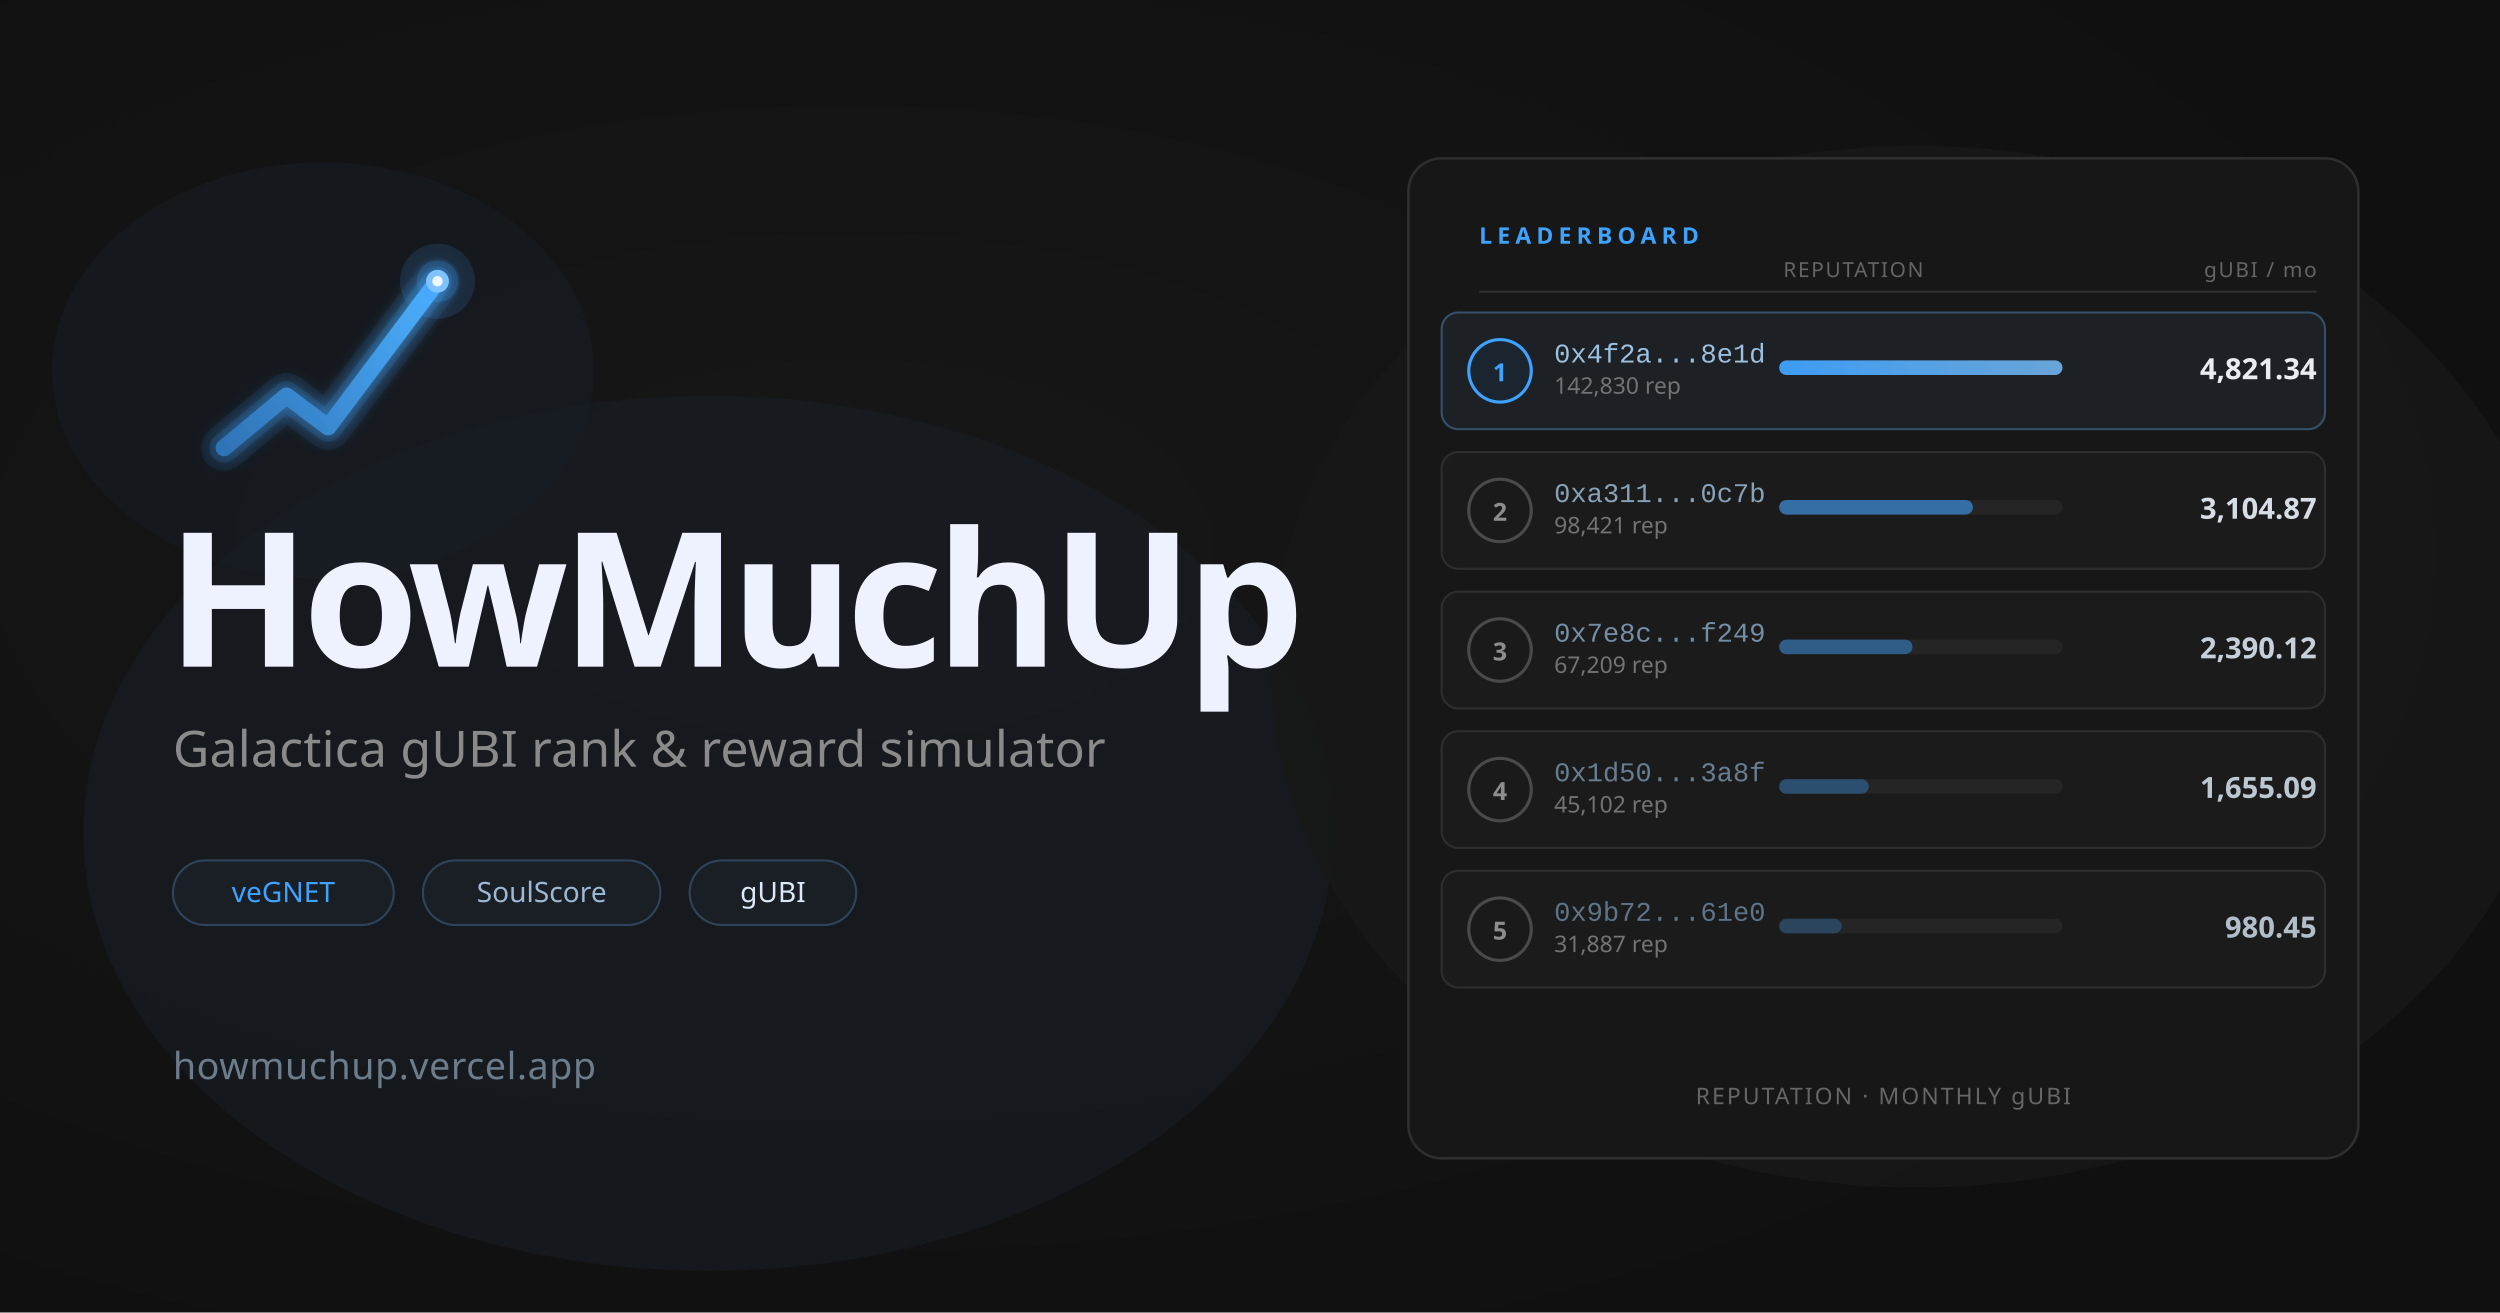
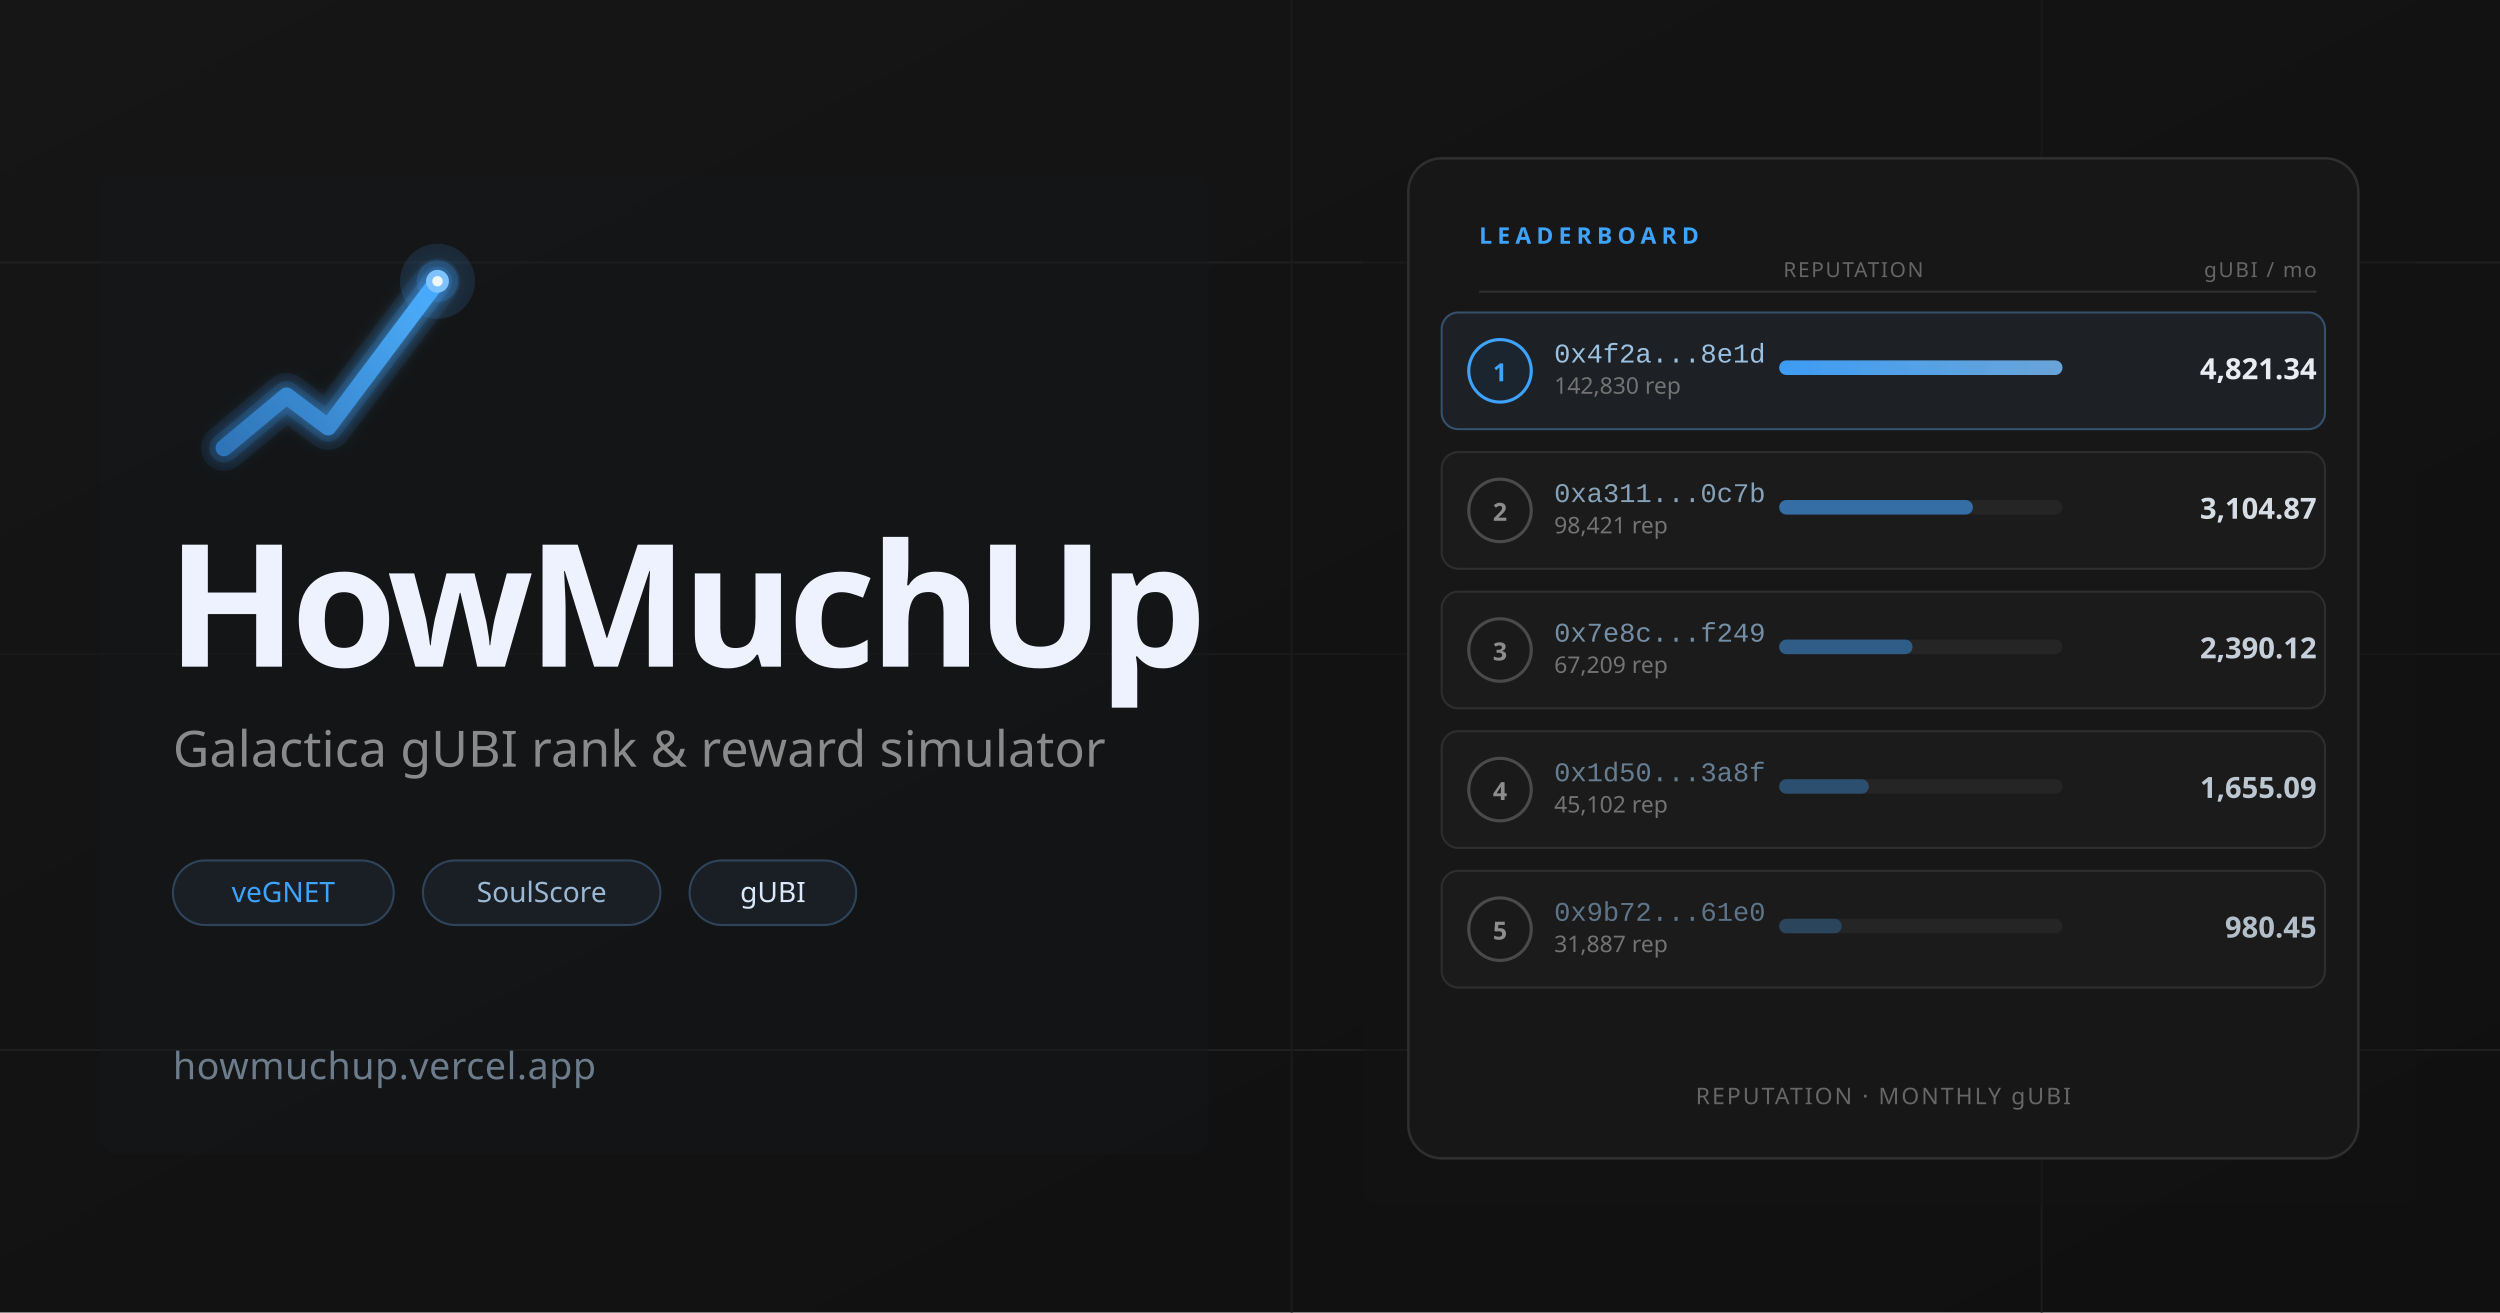
<svg xmlns="http://www.w3.org/2000/svg" width="1200" height="630" viewBox="0 0 1200 630">
  <defs>
-     <radialGradient id="bg" cx="34%" cy="42%" r="68%">
-       <stop offset="0%" stop-color="#171717" />
+     <linearGradient id="bg" x1="0%" y1="0%" x2="100%" y2="100%">
+       <stop offset="0%" stop-color="#161616" />
+       <stop offset="55%" stop-color="#121212" />
      <stop offset="100%" stop-color="#101010" />
-     </radialGradient>
+     </linearGradient>
    <linearGradient id="accent" x1="0%" y1="0%" x2="100%" y2="0%">
      <stop offset="0%" stop-color="#3ea2ff" />
      <stop offset="100%" stop-color="#6ab6ff" />
    </linearGradient>
    <linearGradient id="logoGrad" x1="108" y1="215" x2="210" y2="135" gradientUnits="userSpaceOnUse">
      <stop offset="0%" stop-color="#2f74b7" />
      <stop offset="100%" stop-color="#4db0ff" />
    </linearGradient>
    <linearGradient id="barGrad" x1="0%" y1="0%" x2="100%" y2="0%">
      <stop offset="0%" stop-color="#3ea2ff" stop-opacity="0.95" />
      <stop offset="100%" stop-color="#77c0ff" stop-opacity="0.82" />
    </linearGradient>
    <linearGradient id="divFade" x1="0%" y1="0%" x2="100%" y2="0%">
      <stop offset="0%" stop-color="#3ea2ff" stop-opacity="0.26" />
      <stop offset="100%" stop-color="#3ea2ff" stop-opacity="0" />
    </linearGradient>
    <filter id="lGlow" x="-40%" y="-40%" width="180%" height="180%">
      <feGaussianBlur stdDeviation="5" result="blur" />
      <feMerge>
        <feMergeNode in="blur" />
        <feMergeNode in="SourceGraphic" />
      </feMerge>
    </filter>
  </defs>
  <rect width="1200" height="630" fill="url(#bg)" />
-   <ellipse cx="155" cy="178" rx="130" ry="100" fill="#1a2e46" opacity="0.18" />
-   <ellipse cx="340" cy="400" rx="300" ry="210" fill="#171d24" opacity="0.55" />
-   <ellipse cx="920" cy="320" rx="310" ry="250" fill="#171717" opacity="0.85" />
+   <line x1="0" y1="126" x2="1200" y2="126" stroke="#1f1f1f" stroke-width="1" />
+   <line x1="0" y1="314" x2="1200" y2="314" stroke="#191919" stroke-width="1" />
+   <line x1="0" y1="504" x2="1200" y2="504" stroke="#1f1f1f" stroke-width="1" />
+   <line x1="620" y1="0" x2="620" y2="630" stroke="#1b1b1b" stroke-width="1" />
+   <line x1="980" y1="0" x2="980" y2="630" stroke="#1b1b1b" stroke-width="1" />
+   <rect x="48" y="84" width="532" height="470" rx="8" fill="#14171b" opacity="0.34" />
+   <rect x="654" y="58" width="506" height="520" rx="8" fill="#141414" opacity="0.42" />
  <path d="M107.5 215 L137.5 190 L157.5 205 L210 135" fill="none" stroke="#224d79" stroke-width="22" stroke-linecap="round" stroke-linejoin="round" opacity="0.18" />
  <path d="M107.5 215 L137.5 190 L157.5 205 L210 135" fill="none" stroke="#2d6fa8" stroke-width="14" stroke-linecap="round" stroke-linejoin="round" opacity="0.22" />
  <path d="M107.5 215 L137.5 190 L157.5 205 L210 135" fill="none" stroke="url(#logoGrad)" stroke-width="8" stroke-linecap="round" stroke-linejoin="round" filter="url(#lGlow)" />
  <circle cx="210" cy="135" r="18" fill="#3ea2ff" opacity="0.14" />
  <circle cx="210" cy="135" r="10" fill="#3ea2ff" opacity="0.2" />
  <circle cx="210" cy="135" r="5.5" fill="#7ec2ff" />
  <circle cx="210" cy="135" r="2.5" fill="#eef7ff" />
-   <text x="80" y="320" font-family="'Segoe UI', system-ui, -apple-system, sans-serif" font-size="90" font-weight="800" fill="#eef2ff" letter-spacing="-3.5">HowMuchUp</text>
+   <text x="80" y="320" font-family="'Segoe UI', system-ui, -apple-system, sans-serif" font-size="82" font-weight="800" fill="#eef2ff" letter-spacing="-3">HowMuchUp</text>
  <text x="83" y="368" font-family="'Segoe UI', system-ui, sans-serif" font-size="24" fill="#8a8a8a" letter-spacing="0.1">Galactica gUBI rank &amp; reward simulator</text>
  <line x1="83" y1="395" x2="560" y2="395" stroke="url(#divFade)" stroke-width="1" />
  <rect x="83" y="413" width="106" height="31" rx="15.5" fill="#1a1f26" stroke="#2f445a" stroke-width="1" />
  <text x="136" y="433" font-family="'Segoe UI', system-ui, sans-serif" font-size="13.5" fill="#3ea2ff" text-anchor="middle">veGNET</text>
  <rect x="203" y="413" width="114" height="31" rx="15.5" fill="#1a1f26" stroke="#2f445a" stroke-width="1" />
  <text x="260" y="433" font-family="'Segoe UI', system-ui, sans-serif" font-size="13.5" fill="#9cb8d3" text-anchor="middle">SoulScore</text>
  <rect x="331" y="413" width="80" height="31" rx="15.5" fill="#1a1f26" stroke="#2f445a" stroke-width="1" />
  <text x="371" y="433" font-family="'Segoe UI', system-ui, sans-serif" font-size="13.5" fill="#dbe8f7" text-anchor="middle">gUBI</text>
  <text x="83" y="518" font-family="'Segoe UI', system-ui, sans-serif" font-size="18" fill="#6c7c8b" letter-spacing="0.3">howmuchup.vercel.app</text>
  <rect x="676" y="76" width="456" height="480" rx="16" fill="#171717" stroke="#2f2f2f" stroke-width="1.2" />
  <text x="710" y="117" font-family="'Segoe UI', system-ui, sans-serif" font-size="11" fill="#3ea2ff" letter-spacing="2.5" font-weight="700">LEADERBOARD</text>
  <text x="856" y="133" font-family="'Segoe UI', system-ui, sans-serif" font-size="10" fill="#656565" letter-spacing="0.8">REPUTATION</text>
  <text x="1112" y="133" font-family="'Segoe UI', system-ui, sans-serif" font-size="10" fill="#656565" text-anchor="end" letter-spacing="0.8">gUBI / mo</text>
  <line x1="710" y1="140" x2="1112" y2="140" stroke="#2f2f2f" stroke-width="1" />
  <rect x="692" y="150" width="424" height="56" rx="8" fill="#1d2126" stroke="#35506b" stroke-width="1" />
  <circle cx="720" cy="178" r="15" fill="#1b2530" stroke="#3ea2ff" stroke-width="1.5" />
  <text x="720" y="183" font-family="'Segoe UI', system-ui, sans-serif" font-size="12" fill="#3ea2ff" text-anchor="middle" font-weight="700">1</text>
  <text x="746" y="174" font-family="'Courier New', monospace" font-size="13" fill="#9cc0e0">0x4f2a...8e1d</text>
  <text x="746" y="189" font-family="'Segoe UI', system-ui, sans-serif" font-size="11" fill="#737373">142,830 rep</text>
  <rect x="854" y="173" width="136" height="7" rx="3.5" fill="#252525" />
  <rect x="854" y="173" width="136" height="7" rx="3.5" fill="url(#barGrad)" />
  <text x="1112" y="182" font-family="'Segoe UI', system-ui, sans-serif" font-size="14" fill="#e9edf2" text-anchor="end" font-weight="600">4,821.34</text>
  <rect x="692" y="217" width="424" height="56" rx="8" fill="#1b1b1b" stroke="#2e2e2e" stroke-width="1" />
  <circle cx="720" cy="245" r="15" fill="#1a1a1a" stroke="#4a4a4a" stroke-width="1.5" />
  <text x="720" y="250" font-family="'Segoe UI', system-ui, sans-serif" font-size="12" fill="#8d8d8d" text-anchor="middle" font-weight="700">2</text>
  <text x="746" y="241" font-family="'Courier New', monospace" font-size="13" fill="#86a1b8">0xa311...0c7b</text>
  <text x="746" y="256" font-family="'Segoe UI', system-ui, sans-serif" font-size="11" fill="#737373">98,421 rep</text>
  <rect x="854" y="240" width="136" height="7" rx="3.5" fill="#252525" />
  <rect x="854" y="240" width="93" height="7" rx="3.5" fill="#3ea2ff" opacity="0.58" />
  <text x="1112" y="249" font-family="'Segoe UI', system-ui, sans-serif" font-size="14" fill="#d6dde5" text-anchor="end" font-weight="600">3,104.87</text>
  <rect x="692" y="284" width="424" height="56" rx="8" fill="#1b1b1b" stroke="#2e2e2e" stroke-width="1" />
  <circle cx="720" cy="312" r="15" fill="#1a1a1a" stroke="#4a4a4a" stroke-width="1.5" />
  <text x="720" y="317" font-family="'Segoe UI', system-ui, sans-serif" font-size="12" fill="#8d8d8d" text-anchor="middle" font-weight="700">3</text>
  <text x="746" y="308" font-family="'Courier New', monospace" font-size="13" fill="#748ea6">0x7e8c...f249</text>
  <text x="746" y="323" font-family="'Segoe UI', system-ui, sans-serif" font-size="11" fill="#737373">67,209 rep</text>
  <rect x="854" y="307" width="136" height="7" rx="3.5" fill="#252525" />
  <rect x="854" y="307" width="64" height="7" rx="3.5" fill="#3ea2ff" opacity="0.45" />
  <text x="1112" y="316" font-family="'Segoe UI', system-ui, sans-serif" font-size="14" fill="#c7d0da" text-anchor="end" font-weight="600">2,390.12</text>
  <rect x="692" y="351" width="424" height="56" rx="8" fill="#1b1b1b" stroke="#2e2e2e" stroke-width="1" />
  <circle cx="720" cy="379" r="15" fill="#1a1a1a" stroke="#4a4a4a" stroke-width="1.5" />
  <text x="720" y="384" font-family="'Segoe UI', system-ui, sans-serif" font-size="12" fill="#8d8d8d" text-anchor="middle" font-weight="700">4</text>
  <text x="746" y="375" font-family="'Courier New', monospace" font-size="13" fill="#677e92">0x1d50...3a8f</text>
  <text x="746" y="390" font-family="'Segoe UI', system-ui, sans-serif" font-size="11" fill="#737373">45,102 rep</text>
  <rect x="854" y="374" width="136" height="7" rx="3.5" fill="#252525" />
  <rect x="854" y="374" width="43" height="7" rx="3.5" fill="#3ea2ff" opacity="0.34" />
  <text x="1112" y="383" font-family="'Segoe UI', system-ui, sans-serif" font-size="14" fill="#bcc7d1" text-anchor="end" font-weight="600">1,655.09</text>
  <rect x="692" y="418" width="424" height="56" rx="8" fill="#1b1b1b" stroke="#2e2e2e" stroke-width="1" />
  <circle cx="720" cy="446" r="15" fill="#1a1a1a" stroke="#4a4a4a" stroke-width="1.5" />
  <text x="720" y="451" font-family="'Segoe UI', system-ui, sans-serif" font-size="12" fill="#8d8d8d" text-anchor="middle" font-weight="700">5</text>
  <text x="746" y="442" font-family="'Courier New', monospace" font-size="13" fill="#5e7488">0x9b72...61e0</text>
  <text x="746" y="457" font-family="'Segoe UI', system-ui, sans-serif" font-size="11" fill="#737373">31,887 rep</text>
  <rect x="854" y="441" width="136" height="7" rx="3.5" fill="#252525" />
  <rect x="854" y="441" width="30" height="7" rx="3.5" fill="#3ea2ff" opacity="0.26" />
  <text x="1112" y="450" font-family="'Segoe UI', system-ui, sans-serif" font-size="14" fill="#b2bec9" text-anchor="end" font-weight="600">980.45</text>
  <text x="904" y="530" font-family="'Segoe UI', system-ui, sans-serif" font-size="11" fill="#666" text-anchor="middle" letter-spacing="1">REPUTATION · MONTHLY gUBI</text>
</svg>
